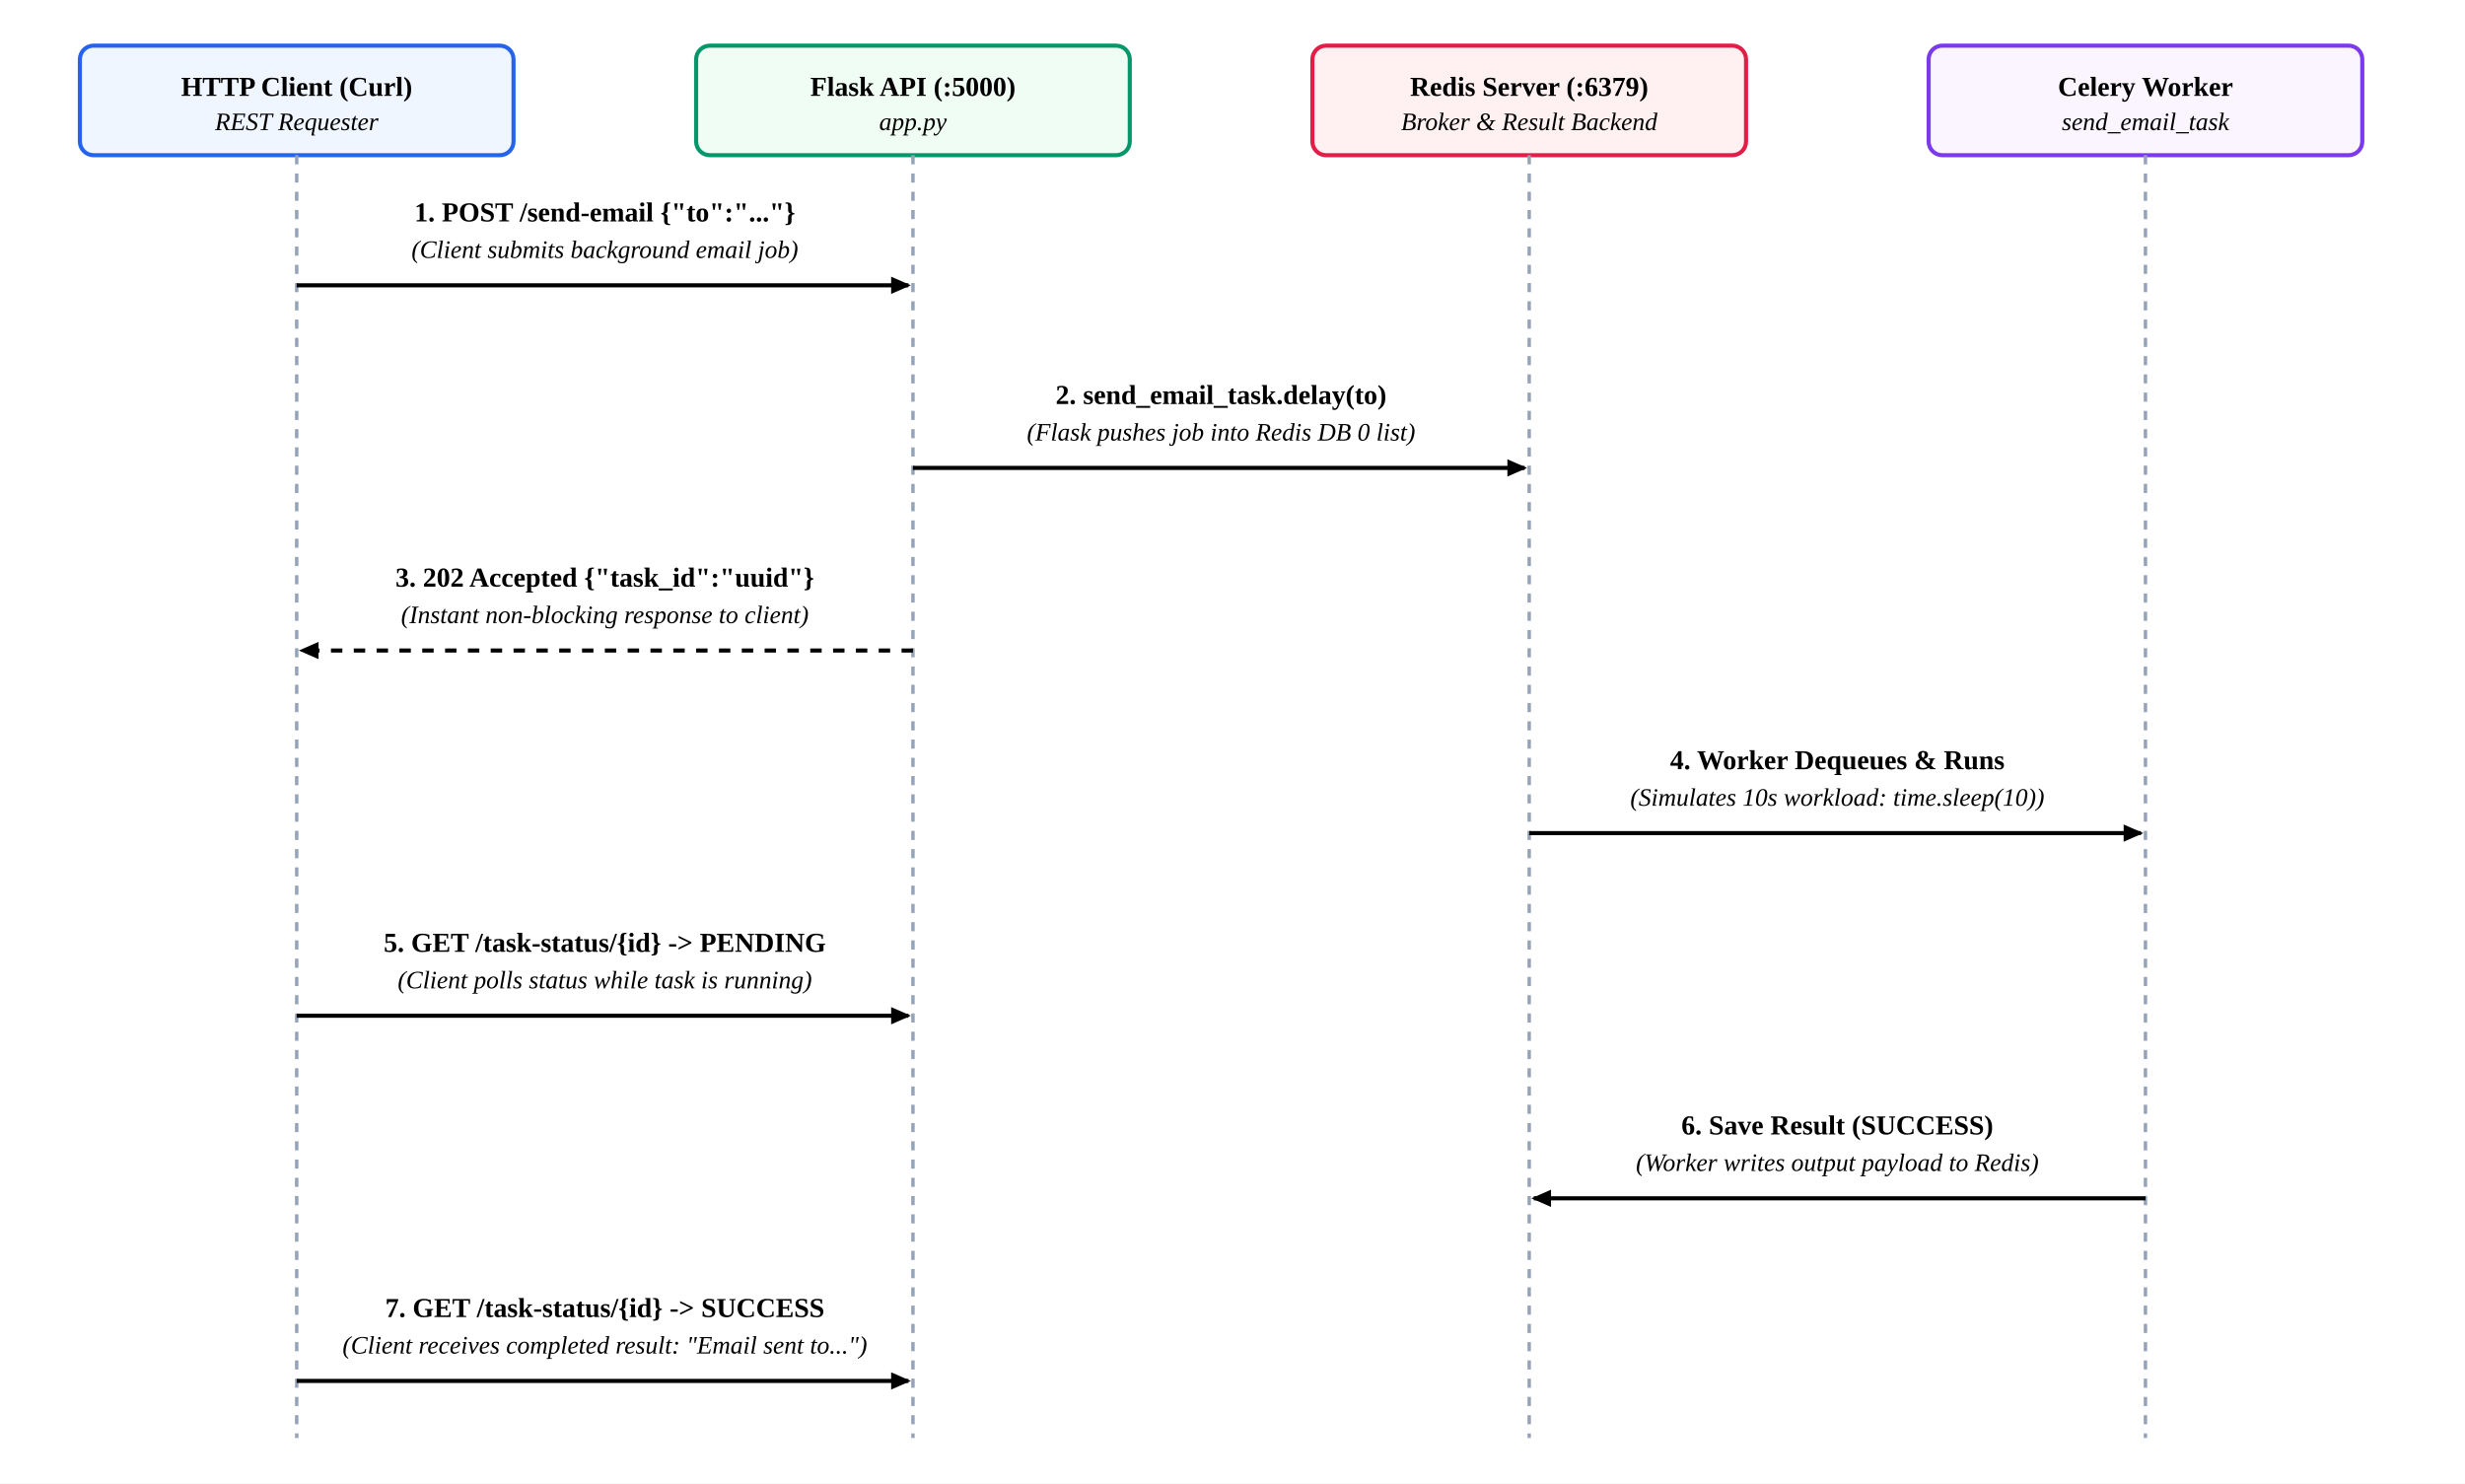
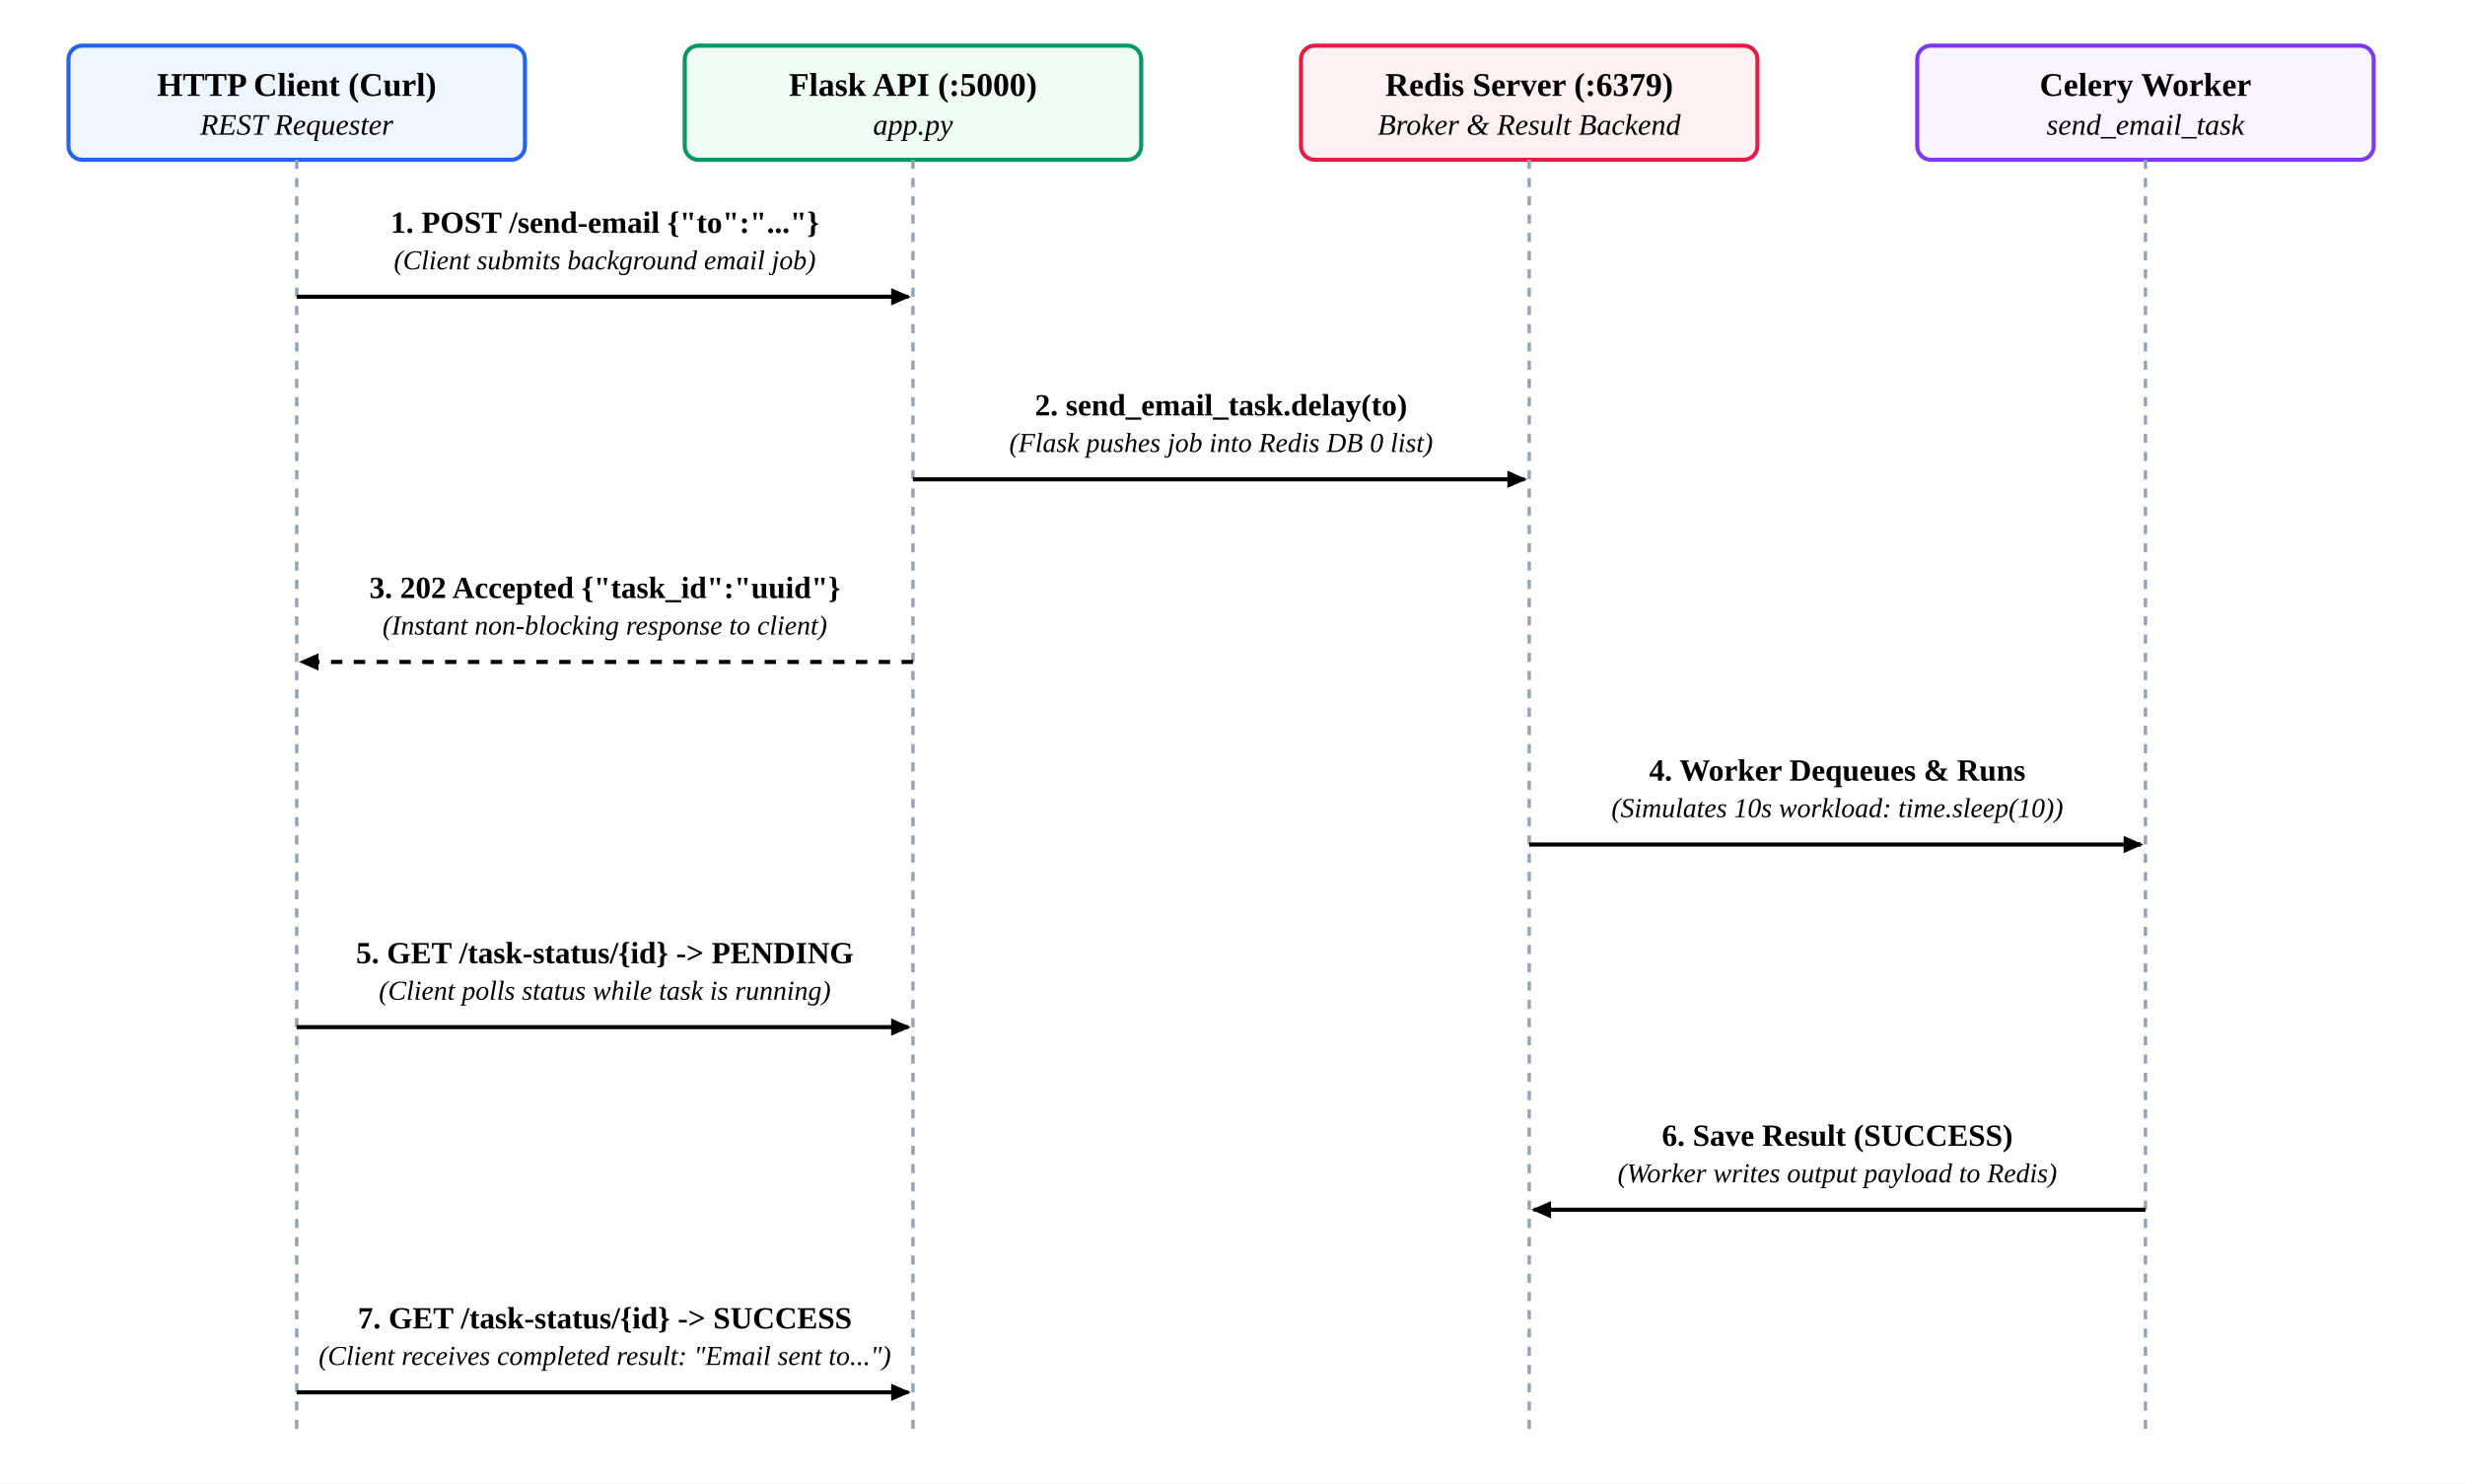
<svg xmlns="http://www.w3.org/2000/svg" viewBox="0 0 1080 650" width="1080" height="650">
  <defs>
    <style>
      text {
        font-family: "Times New Roman", Times, "Liberation Serif", serif;
        fill: #000000;
      }
      .title-text {
-         font-size: 15px;
+         font-size: 17px;
        font-weight: bold;
        fill: #000000;
      }
      .subtitle-text {
-         font-size: 11px;
+         font-size: 13px;
        font-style: italic;
        fill: #000000;
      }
      .section-heading {
-         font-size: 12px;
+         font-size: 14.5px;
        font-weight: bold;
        fill: #000000;
      }
      .code-font {
        font-family: "Times New Roman", Times, "Liberation Serif", serif;
-         font-size: 11px;
+         font-size: 13px;
        fill: #000000;
      }
      .body-text {
-         font-size: 11px;
+         font-size: 13px;
        fill: #000000;
      }
      .arrow-label {
-         font-size: 11px;
+         font-size: 13px;
        font-weight: bold;
        fill: #000000;
      }
      .arrow-sub {
-         font-size: 10px;
+         font-size: 12px;
        font-style: italic;
        fill: #000000;
      }
      .flow-step-title {
-         font-size: 12px;
+         font-size: 13.5px;
        font-weight: bold;
        fill: #000000;
      }
      .flow-step-sub {
-         font-size: 11px;
+         font-size: 12px;
        font-style: italic;
        fill: #000000;
      }
    </style>
    <marker id="arr-black" viewBox="0 0 10 10" refX="7" refY="5" markerWidth="6" markerHeight="6" orient="auto-start-reverse">
      <path d="M 0 1.5 L 8 5 L 0 8.5 z" fill="#000000" />
    </marker>
  </defs>
  <rect width="100%" height="100%" fill="#ffffff" />
-   <rect x="35" y="20" width="190" height="48" rx="6" fill="#eff6ff" stroke="#2563eb" stroke-width="1.8" />
+   <rect x="30" y="20" width="200" height="50" rx="6" fill="#eff6ff" stroke="#2563eb" stroke-width="1.8" />
  <text x="130" y="42" text-anchor="middle" class="section-heading">HTTP Client (Curl)</text>
-   <text x="130" y="57" text-anchor="middle" class="subtitle-text">REST Requester</text>
-   <line x1="130" y1="68" x2="130" y2="630" stroke="#94a3b8" stroke-width="1.5" stroke-dasharray="4,4" />
-   <rect x="305" y="20" width="190" height="48" rx="6" fill="#f0fdf4" stroke="#059669" stroke-width="1.8" />
+   <text x="130" y="59" text-anchor="middle" class="subtitle-text">REST Requester</text>
+   <line x1="130" y1="70" x2="130" y2="630" stroke="#94a3b8" stroke-width="1.5" stroke-dasharray="4,4" />
+   <rect x="300" y="20" width="200" height="50" rx="6" fill="#f0fdf4" stroke="#059669" stroke-width="1.8" />
  <text x="400" y="42" text-anchor="middle" class="section-heading">Flask API (:5000)</text>
-   <text x="400" y="57" text-anchor="middle" class="subtitle-text">app.py</text>
-   <line x1="400" y1="68" x2="400" y2="630" stroke="#94a3b8" stroke-width="1.5" stroke-dasharray="4,4" />
-   <rect x="575" y="20" width="190" height="48" rx="6" fill="#fff1f2" stroke="#e11d48" stroke-width="1.8" />
+   <text x="400" y="59" text-anchor="middle" class="subtitle-text">app.py</text>
+   <line x1="400" y1="70" x2="400" y2="630" stroke="#94a3b8" stroke-width="1.5" stroke-dasharray="4,4" />
+   <rect x="570" y="20" width="200" height="50" rx="6" fill="#fff1f2" stroke="#e11d48" stroke-width="1.8" />
  <text x="670" y="42" text-anchor="middle" class="section-heading">Redis Server (:6379)</text>
-   <text x="670" y="57" text-anchor="middle" class="subtitle-text">Broker &amp; Result Backend</text>
-   <line x1="670" y1="68" x2="670" y2="630" stroke="#94a3b8" stroke-width="1.5" stroke-dasharray="4,4" />
-   <rect x="845" y="20" width="190" height="48" rx="6" fill="#faf5ff" stroke="#7c3aed" stroke-width="1.8" />
+   <text x="670" y="59" text-anchor="middle" class="subtitle-text">Broker &amp; Result Backend</text>
+   <line x1="670" y1="70" x2="670" y2="630" stroke="#94a3b8" stroke-width="1.5" stroke-dasharray="4,4" />
+   <rect x="840" y="20" width="200" height="50" rx="6" fill="#faf5ff" stroke="#7c3aed" stroke-width="1.8" />
  <text x="940" y="42" text-anchor="middle" class="section-heading">Celery Worker</text>
-   <text x="940" y="57" text-anchor="middle" class="subtitle-text">send_email_task</text>
-   <line x1="940" y1="68" x2="940" y2="630" stroke="#94a3b8" stroke-width="1.5" stroke-dasharray="4,4" />
-   <line x1="130" y1="125" x2="398" y2="125" stroke="#000000" stroke-width="1.8" marker-end="url(#arr-black)" />
-   <text x="265" y="97" text-anchor="middle" class="flow-step-title">1. POST /send-email {"to":"..."}</text>
-   <text x="265" y="113" text-anchor="middle" class="flow-step-sub">(Client submits background email job)</text>
-   <line x1="400" y1="205" x2="668" y2="205" stroke="#000000" stroke-width="1.8" marker-end="url(#arr-black)" />
-   <text x="535" y="177" text-anchor="middle" class="flow-step-title">2. send_email_task.delay(to)</text>
-   <text x="535" y="193" text-anchor="middle" class="flow-step-sub">(Flask pushes job into Redis DB 0 list)</text>
-   <line x1="400" y1="285" x2="132" y2="285" stroke="#000000" stroke-width="1.8" stroke-dasharray="5,5" marker-end="url(#arr-black)" />
-   <text x="265" y="257" text-anchor="middle" class="flow-step-title">3. 202 Accepted {"task_id":"uuid"}</text>
-   <text x="265" y="273" text-anchor="middle" class="flow-step-sub">(Instant non-blocking response to client)</text>
-   <line x1="670" y1="365" x2="938" y2="365" stroke="#000000" stroke-width="1.8" marker-end="url(#arr-black)" />
-   <text x="805" y="337" text-anchor="middle" class="flow-step-title">4. Worker Dequeues &amp; Runs</text>
-   <text x="805" y="353" text-anchor="middle" class="flow-step-sub">(Simulates 10s workload: time.sleep(10))</text>
-   <line x1="130" y1="445" x2="398" y2="445" stroke="#000000" stroke-width="1.8" marker-end="url(#arr-black)" />
-   <text x="265" y="417" text-anchor="middle" class="flow-step-title">5. GET /task-status/{id} -&gt; PENDING</text>
-   <text x="265" y="433" text-anchor="middle" class="flow-step-sub">(Client polls status while task is running)</text>
-   <line x1="940" y1="525" x2="672" y2="525" stroke="#000000" stroke-width="1.8" marker-end="url(#arr-black)" />
-   <text x="805" y="497" text-anchor="middle" class="flow-step-title">6. Save Result (SUCCESS)</text>
-   <text x="805" y="513" text-anchor="middle" class="flow-step-sub">(Worker writes output payload to Redis)</text>
-   <line x1="130" y1="605" x2="398" y2="605" stroke="#000000" stroke-width="1.8" marker-end="url(#arr-black)" />
-   <text x="265" y="577" text-anchor="middle" class="flow-step-title">7. GET /task-status/{id} -&gt; SUCCESS</text>
-   <text x="265" y="593" text-anchor="middle" class="flow-step-sub">(Client receives completed result: "Email sent to...")</text>
+   <text x="940" y="59" text-anchor="middle" class="subtitle-text">send_email_task</text>
+   <line x1="940" y1="70" x2="940" y2="630" stroke="#94a3b8" stroke-width="1.5" stroke-dasharray="4,4" />
+   <line x1="130" y1="130" x2="398" y2="130" stroke="#000000" stroke-width="1.8" marker-end="url(#arr-black)" />
+   <text x="265" y="102" text-anchor="middle" class="flow-step-title">1. POST /send-email {"to":"..."}</text>
+   <text x="265" y="118" text-anchor="middle" class="flow-step-sub">(Client submits background email job)</text>
+   <line x1="400" y1="210" x2="668" y2="210" stroke="#000000" stroke-width="1.8" marker-end="url(#arr-black)" />
+   <text x="535" y="182" text-anchor="middle" class="flow-step-title">2. send_email_task.delay(to)</text>
+   <text x="535" y="198" text-anchor="middle" class="flow-step-sub">(Flask pushes job into Redis DB 0 list)</text>
+   <line x1="400" y1="290" x2="132" y2="290" stroke="#000000" stroke-width="1.8" stroke-dasharray="5,5" marker-end="url(#arr-black)" />
+   <text x="265" y="262" text-anchor="middle" class="flow-step-title">3. 202 Accepted {"task_id":"uuid"}</text>
+   <text x="265" y="278" text-anchor="middle" class="flow-step-sub">(Instant non-blocking response to client)</text>
+   <line x1="670" y1="370" x2="938" y2="370" stroke="#000000" stroke-width="1.8" marker-end="url(#arr-black)" />
+   <text x="805" y="342" text-anchor="middle" class="flow-step-title">4. Worker Dequeues &amp; Runs</text>
+   <text x="805" y="358" text-anchor="middle" class="flow-step-sub">(Simulates 10s workload: time.sleep(10))</text>
+   <line x1="130" y1="450" x2="398" y2="450" stroke="#000000" stroke-width="1.8" marker-end="url(#arr-black)" />
+   <text x="265" y="422" text-anchor="middle" class="flow-step-title">5. GET /task-status/{id} -&gt; PENDING</text>
+   <text x="265" y="438" text-anchor="middle" class="flow-step-sub">(Client polls status while task is running)</text>
+   <line x1="940" y1="530" x2="672" y2="530" stroke="#000000" stroke-width="1.8" marker-end="url(#arr-black)" />
+   <text x="805" y="502" text-anchor="middle" class="flow-step-title">6. Save Result (SUCCESS)</text>
+   <text x="805" y="518" text-anchor="middle" class="flow-step-sub">(Worker writes output payload to Redis)</text>
+   <line x1="130" y1="610" x2="398" y2="610" stroke="#000000" stroke-width="1.8" marker-end="url(#arr-black)" />
+   <text x="265" y="582" text-anchor="middle" class="flow-step-title">7. GET /task-status/{id} -&gt; SUCCESS</text>
+   <text x="265" y="598" text-anchor="middle" class="flow-step-sub">(Client receives completed result: "Email sent to...")</text>
</svg>
